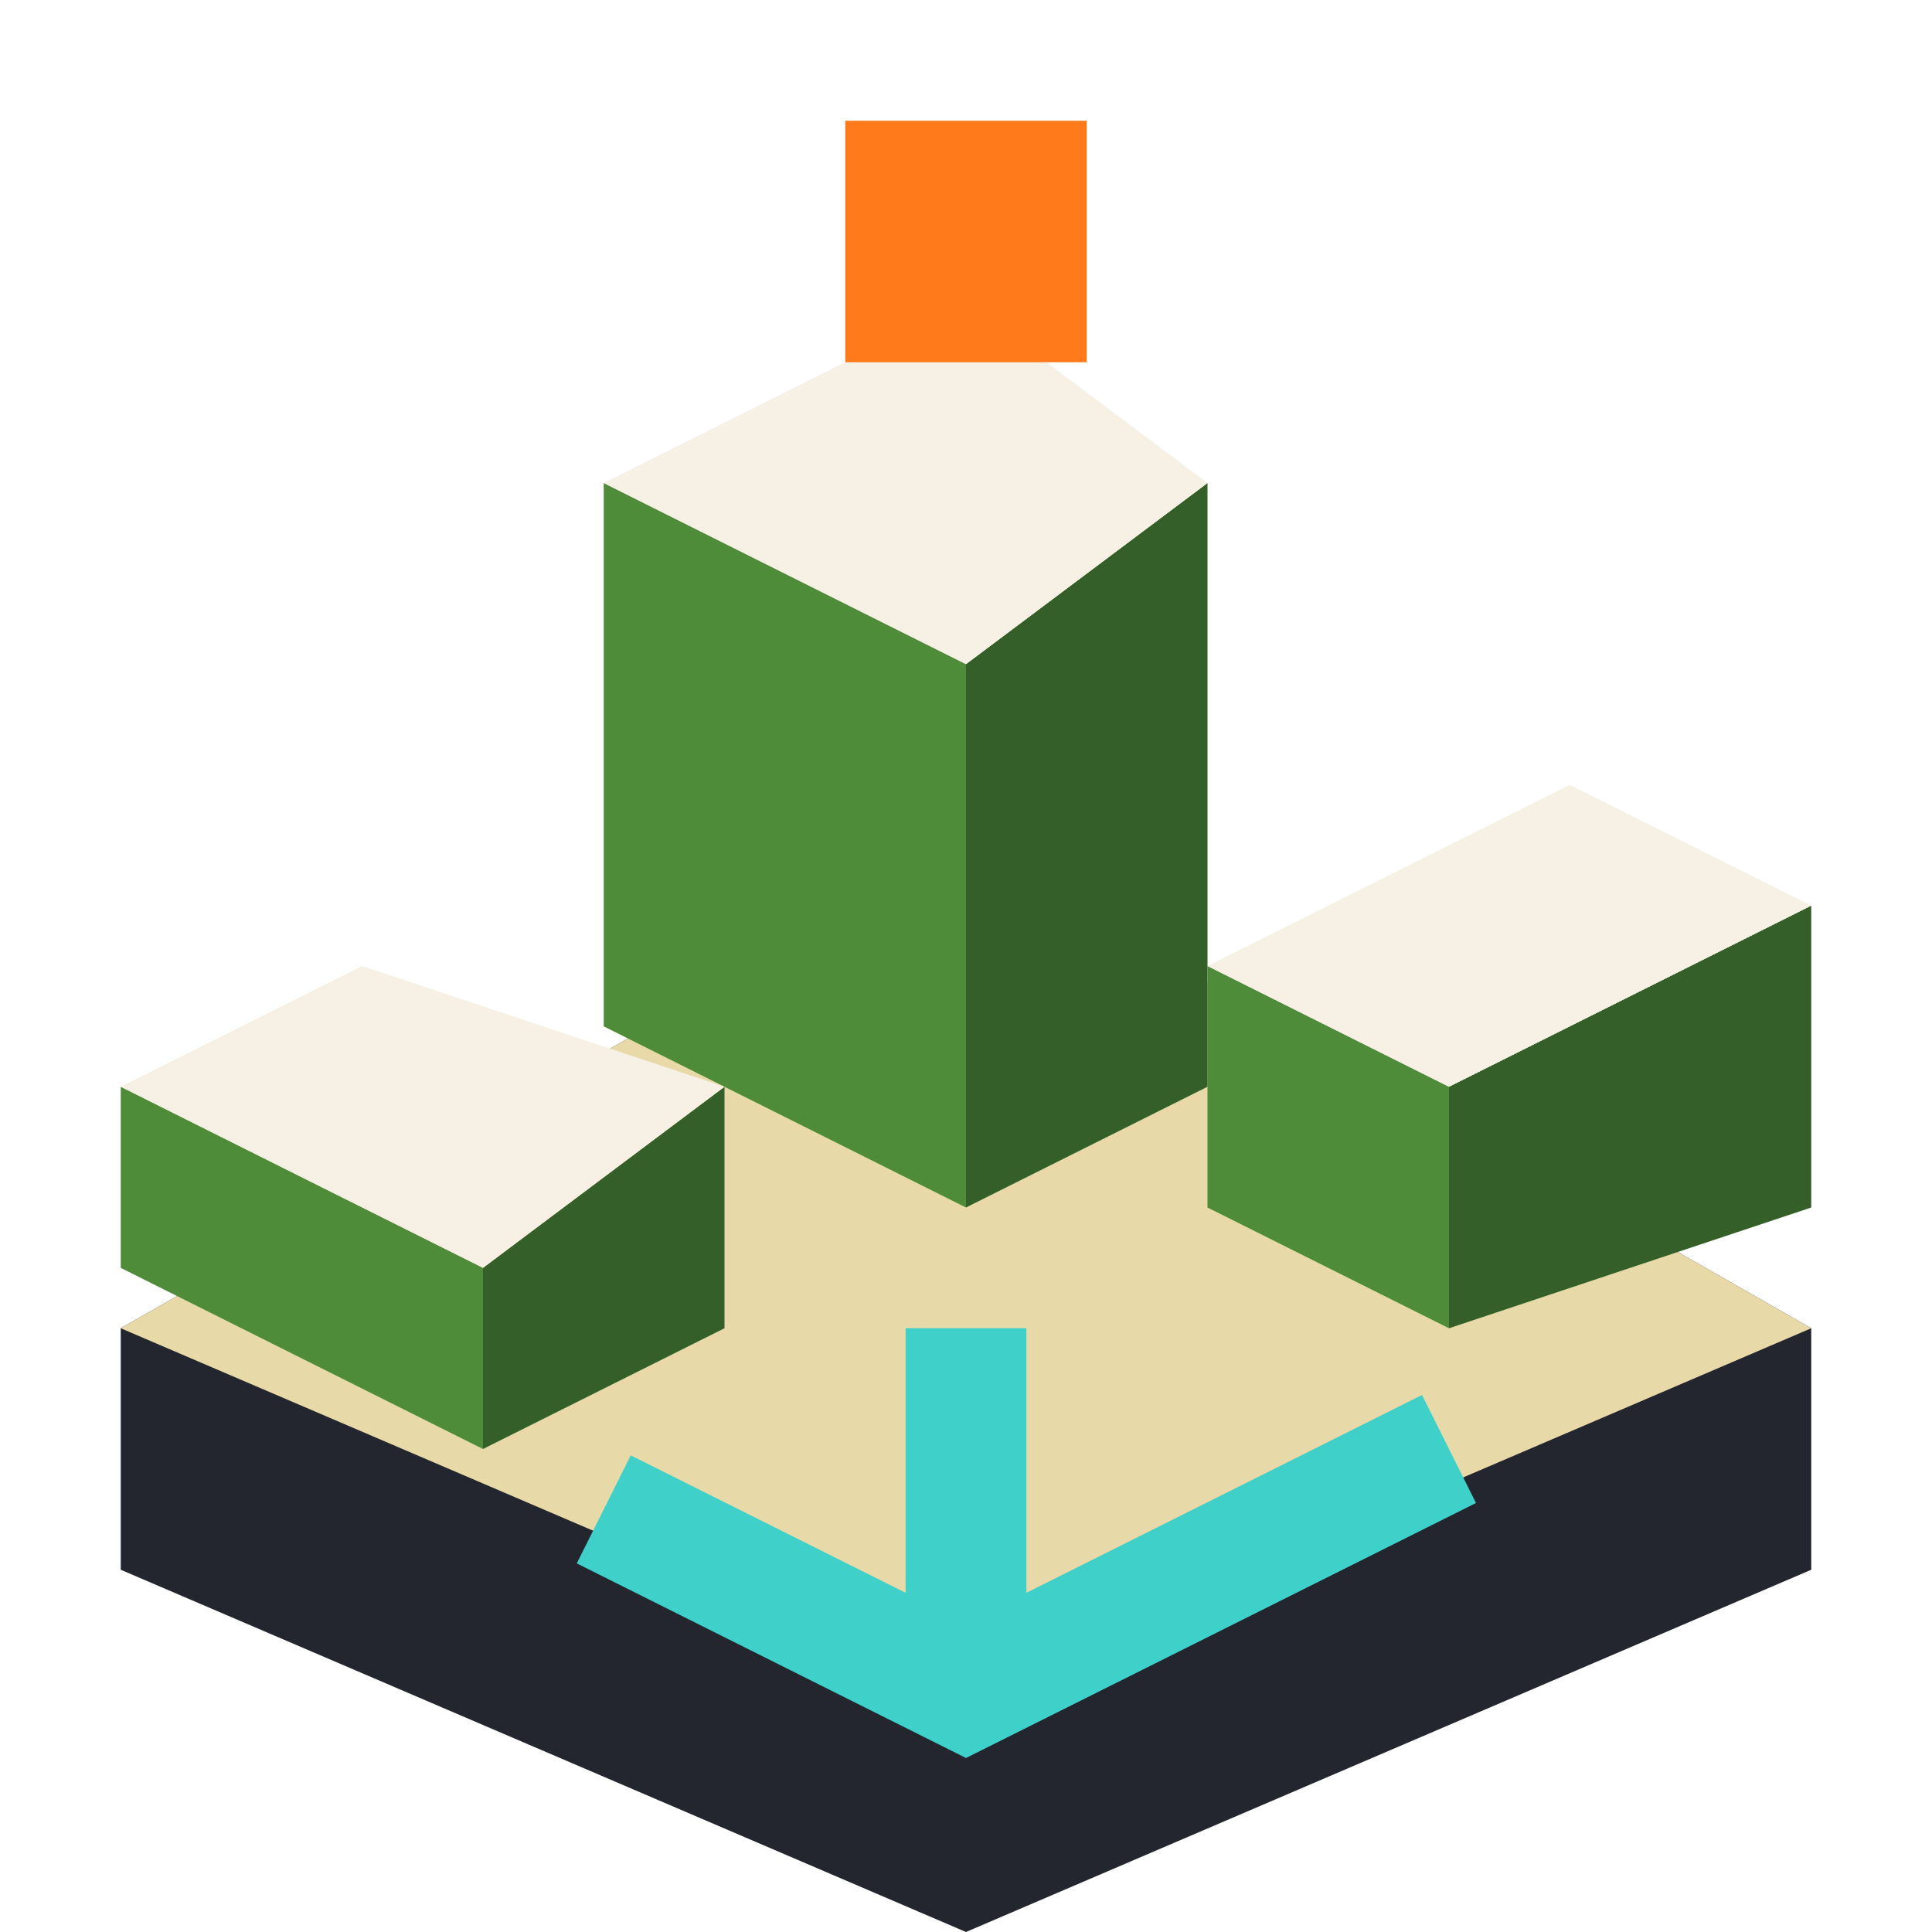
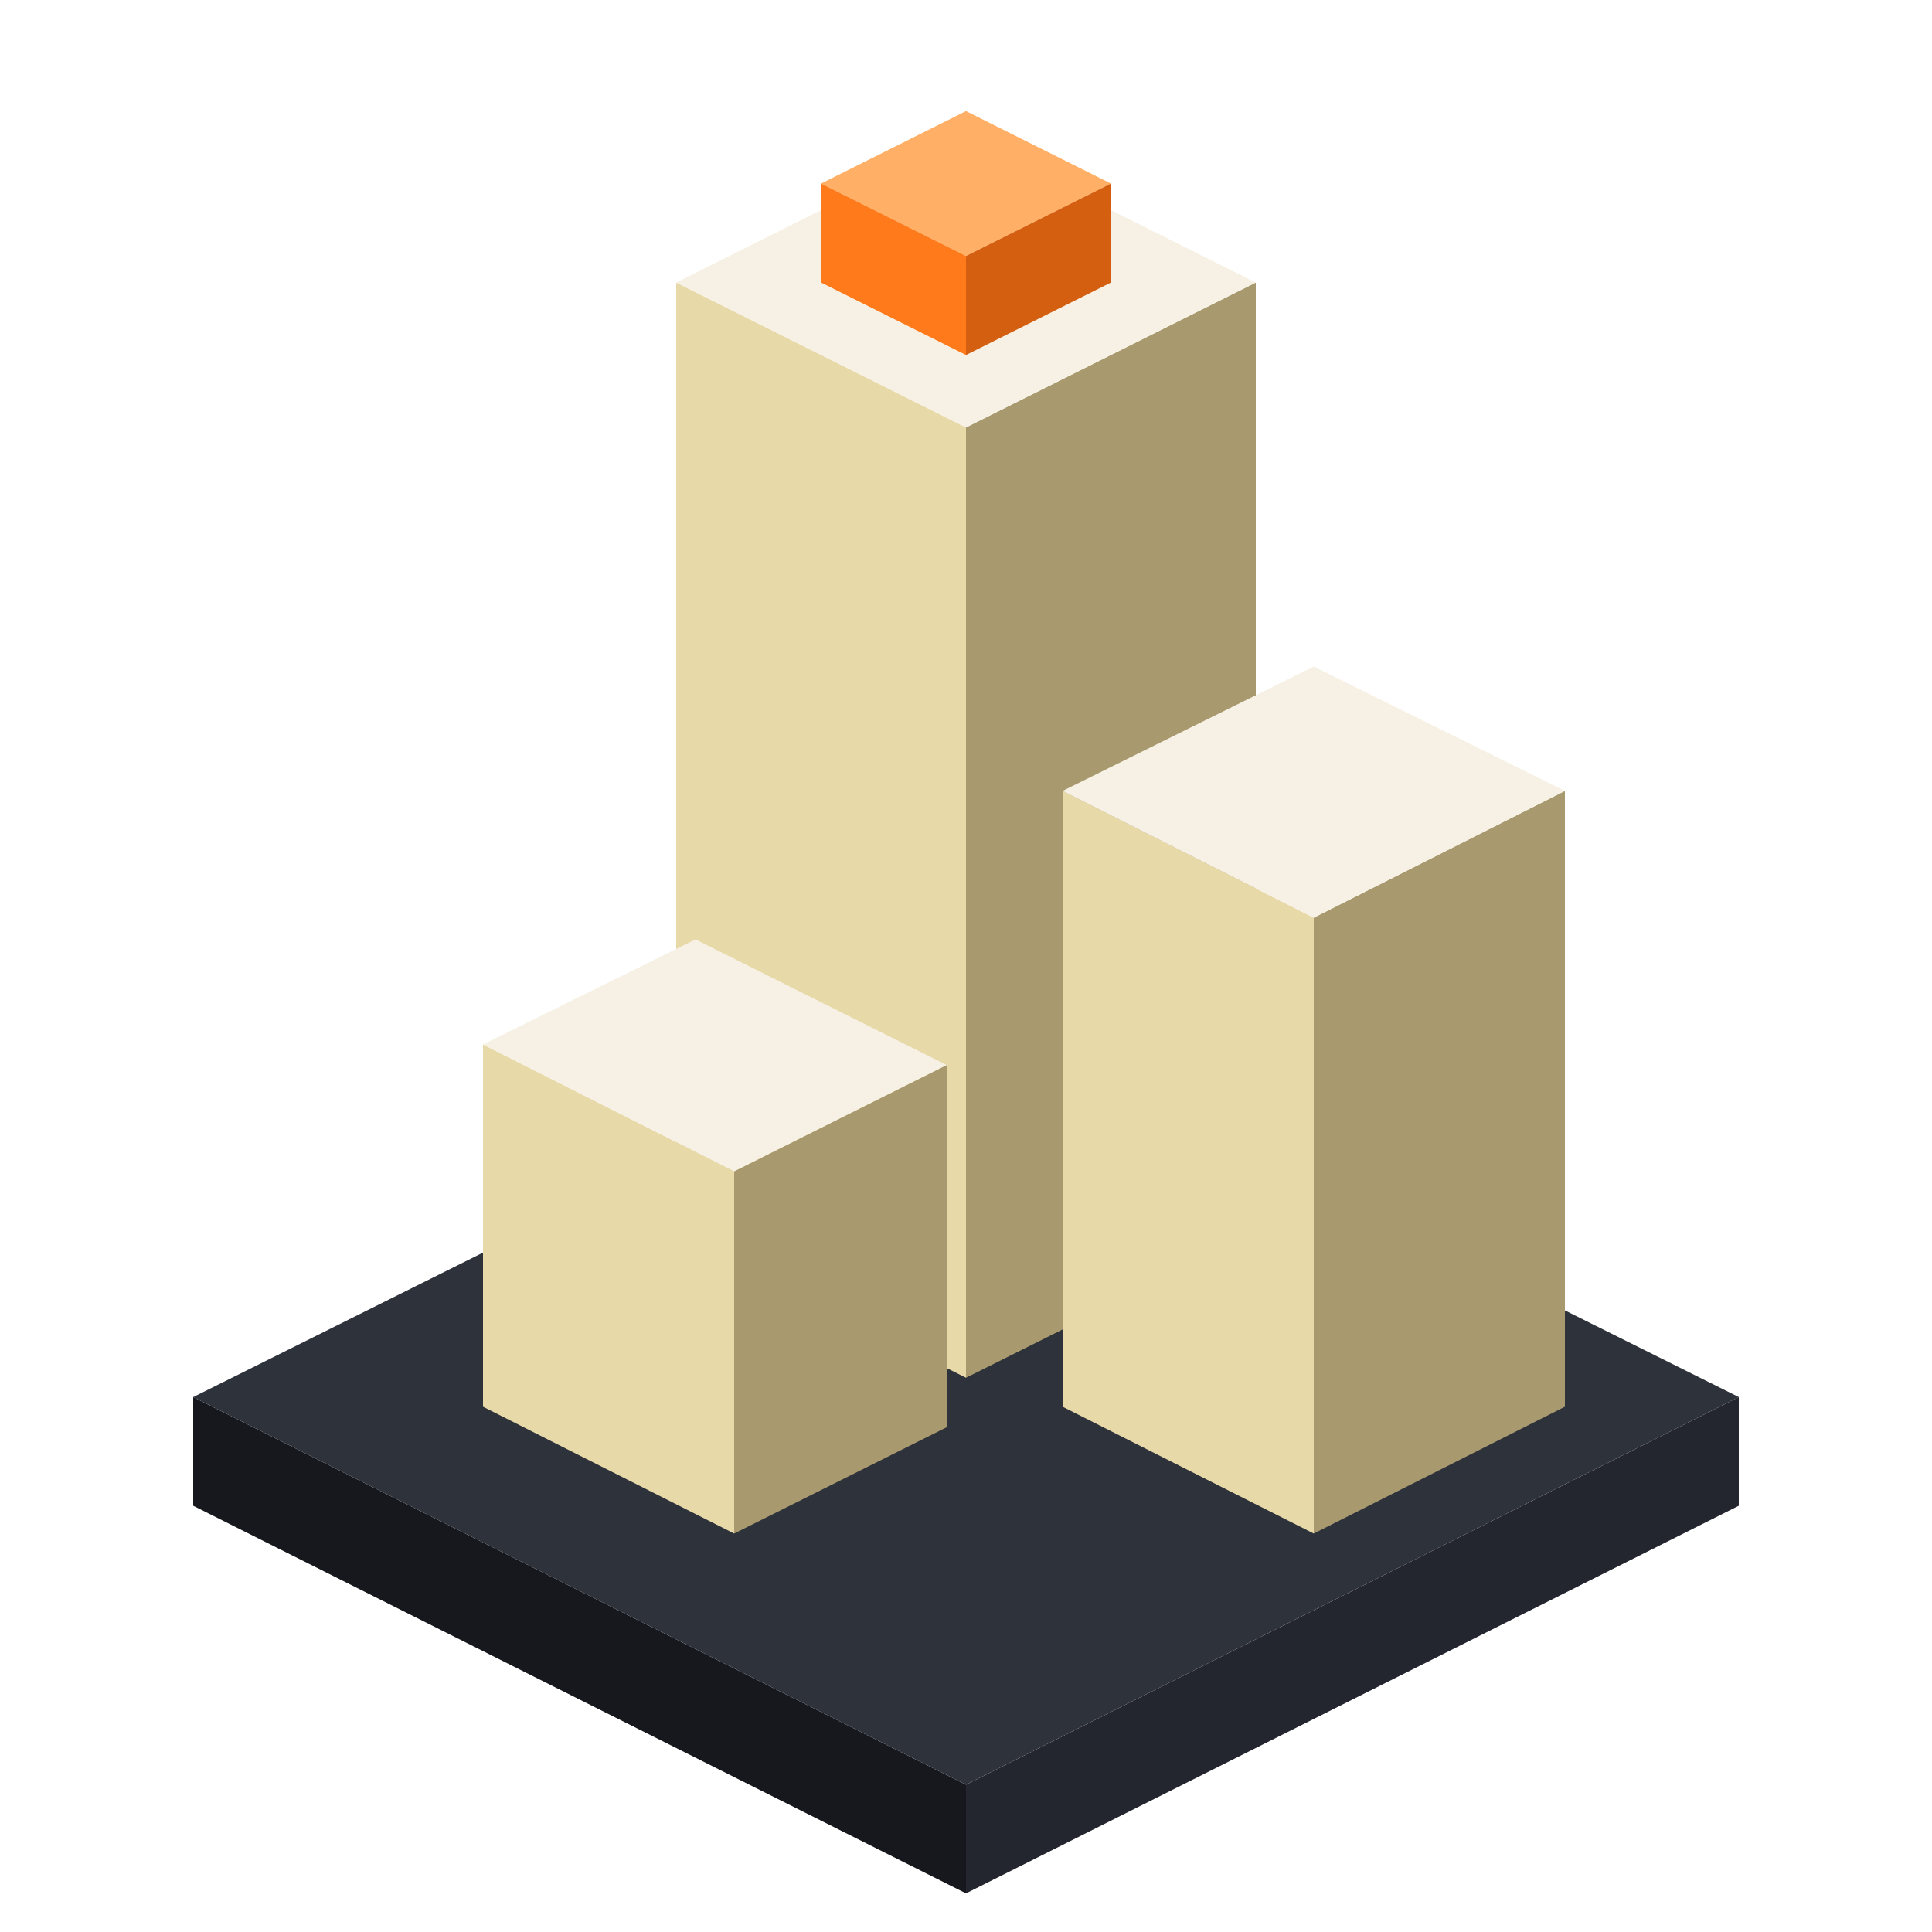
<svg xmlns="http://www.w3.org/2000/svg" viewBox="0 0 16 16">
-   <path fill="#23262E" d="M1 11 8 7 15 11V13L8 16 1 13Z" />
-   <path fill="#E8D9A8" d="M1 11 8 7 15 11 8 14Z" />
-   <path fill="#4E8C3A" d="M5 4 8 5.5V10L5 8.5ZM1 9 4 10.5V12L1 10.5ZM10 8 12 9V11L10 10Z" />
-   <path fill="#355F28" d="M8 5.5 10 4V9L8 10ZM4 10.5 6 9V11L4 12ZM12 9 15 7.5V10L12 11Z" />
-   <path fill="#F6F1E4" d="M5 4 8 2.5 10 4 8 5.5ZM1 9 3 8 6 9 4 10.5ZM10 8 13 6.5 15 7.5 12 9Z" />
-   <path fill="none" stroke="#3FD0C9" stroke-width="1" d="M5 12.5 8 14 12 12M8 14V11" />
-   <path fill="#FF7A1A" d="M7 1H9V3H7Z" />
+   <path fill="#16181D" d="M1.6 11.57L8 14.78L8 15.68L1.6 12.47Z" />
+   <path fill="#23262E" d="M14.4 11.57L8 14.78L8 15.68L14.4 12.47Z" />
+   <path fill="#2E323B" d="M8 8.38L14.4 11.57L8 14.78L1.6 11.57Z" />
+   <path fill="#E8D9A8" d="M5.6 10.21L8 11.41L8 3.54L5.6 2.34Z" />
+   <path fill="#A8996E" d="M10.4 10.21L8 11.41L8 3.54L10.4 2.34Z" />
+   <path fill="#F6F1E4" d="M8 1.14L10.4 2.34L8 3.54L5.6 2.34Z" />
+   <path fill="#FFB066" d="M8 0.92L9.2 1.52L8 2.12L6.8 1.52Z" />
+   <path fill="#FF7A1A" d="M6.8 2.34L8 2.94L8 2.12L6.8 1.52Z" />
+   <path fill="#D45F10" d="M9.2 2.34L8 2.94L8 2.12L9.2 1.52Z" />
+   <path fill="#E8D9A8" d="M8.8 11.65L10.88 12.7L10.88 7.6L8.8 6.55Z" />
+   <path fill="#A8996E" d="M12.96 11.65L10.88 12.7L10.88 7.6L12.96 6.55Z" />
+   <path fill="#F6F1E4" d="M10.88 5.52L12.96 6.55L10.88 7.6L8.8 6.55Z" />
+   <path fill="#E8D9A8" d="M4 11.65L6.08 12.7L6.08 9.7L4 8.65Z" />
+   <path fill="#A8996E" d="M7.84 11.82L6.08 12.7L6.08 9.7L7.84 8.82Z" />
+   <path fill="#F6F1E4" d="M5.76 7.78L7.84 8.82L6.08 9.7L4 8.65Z" />
</svg>
